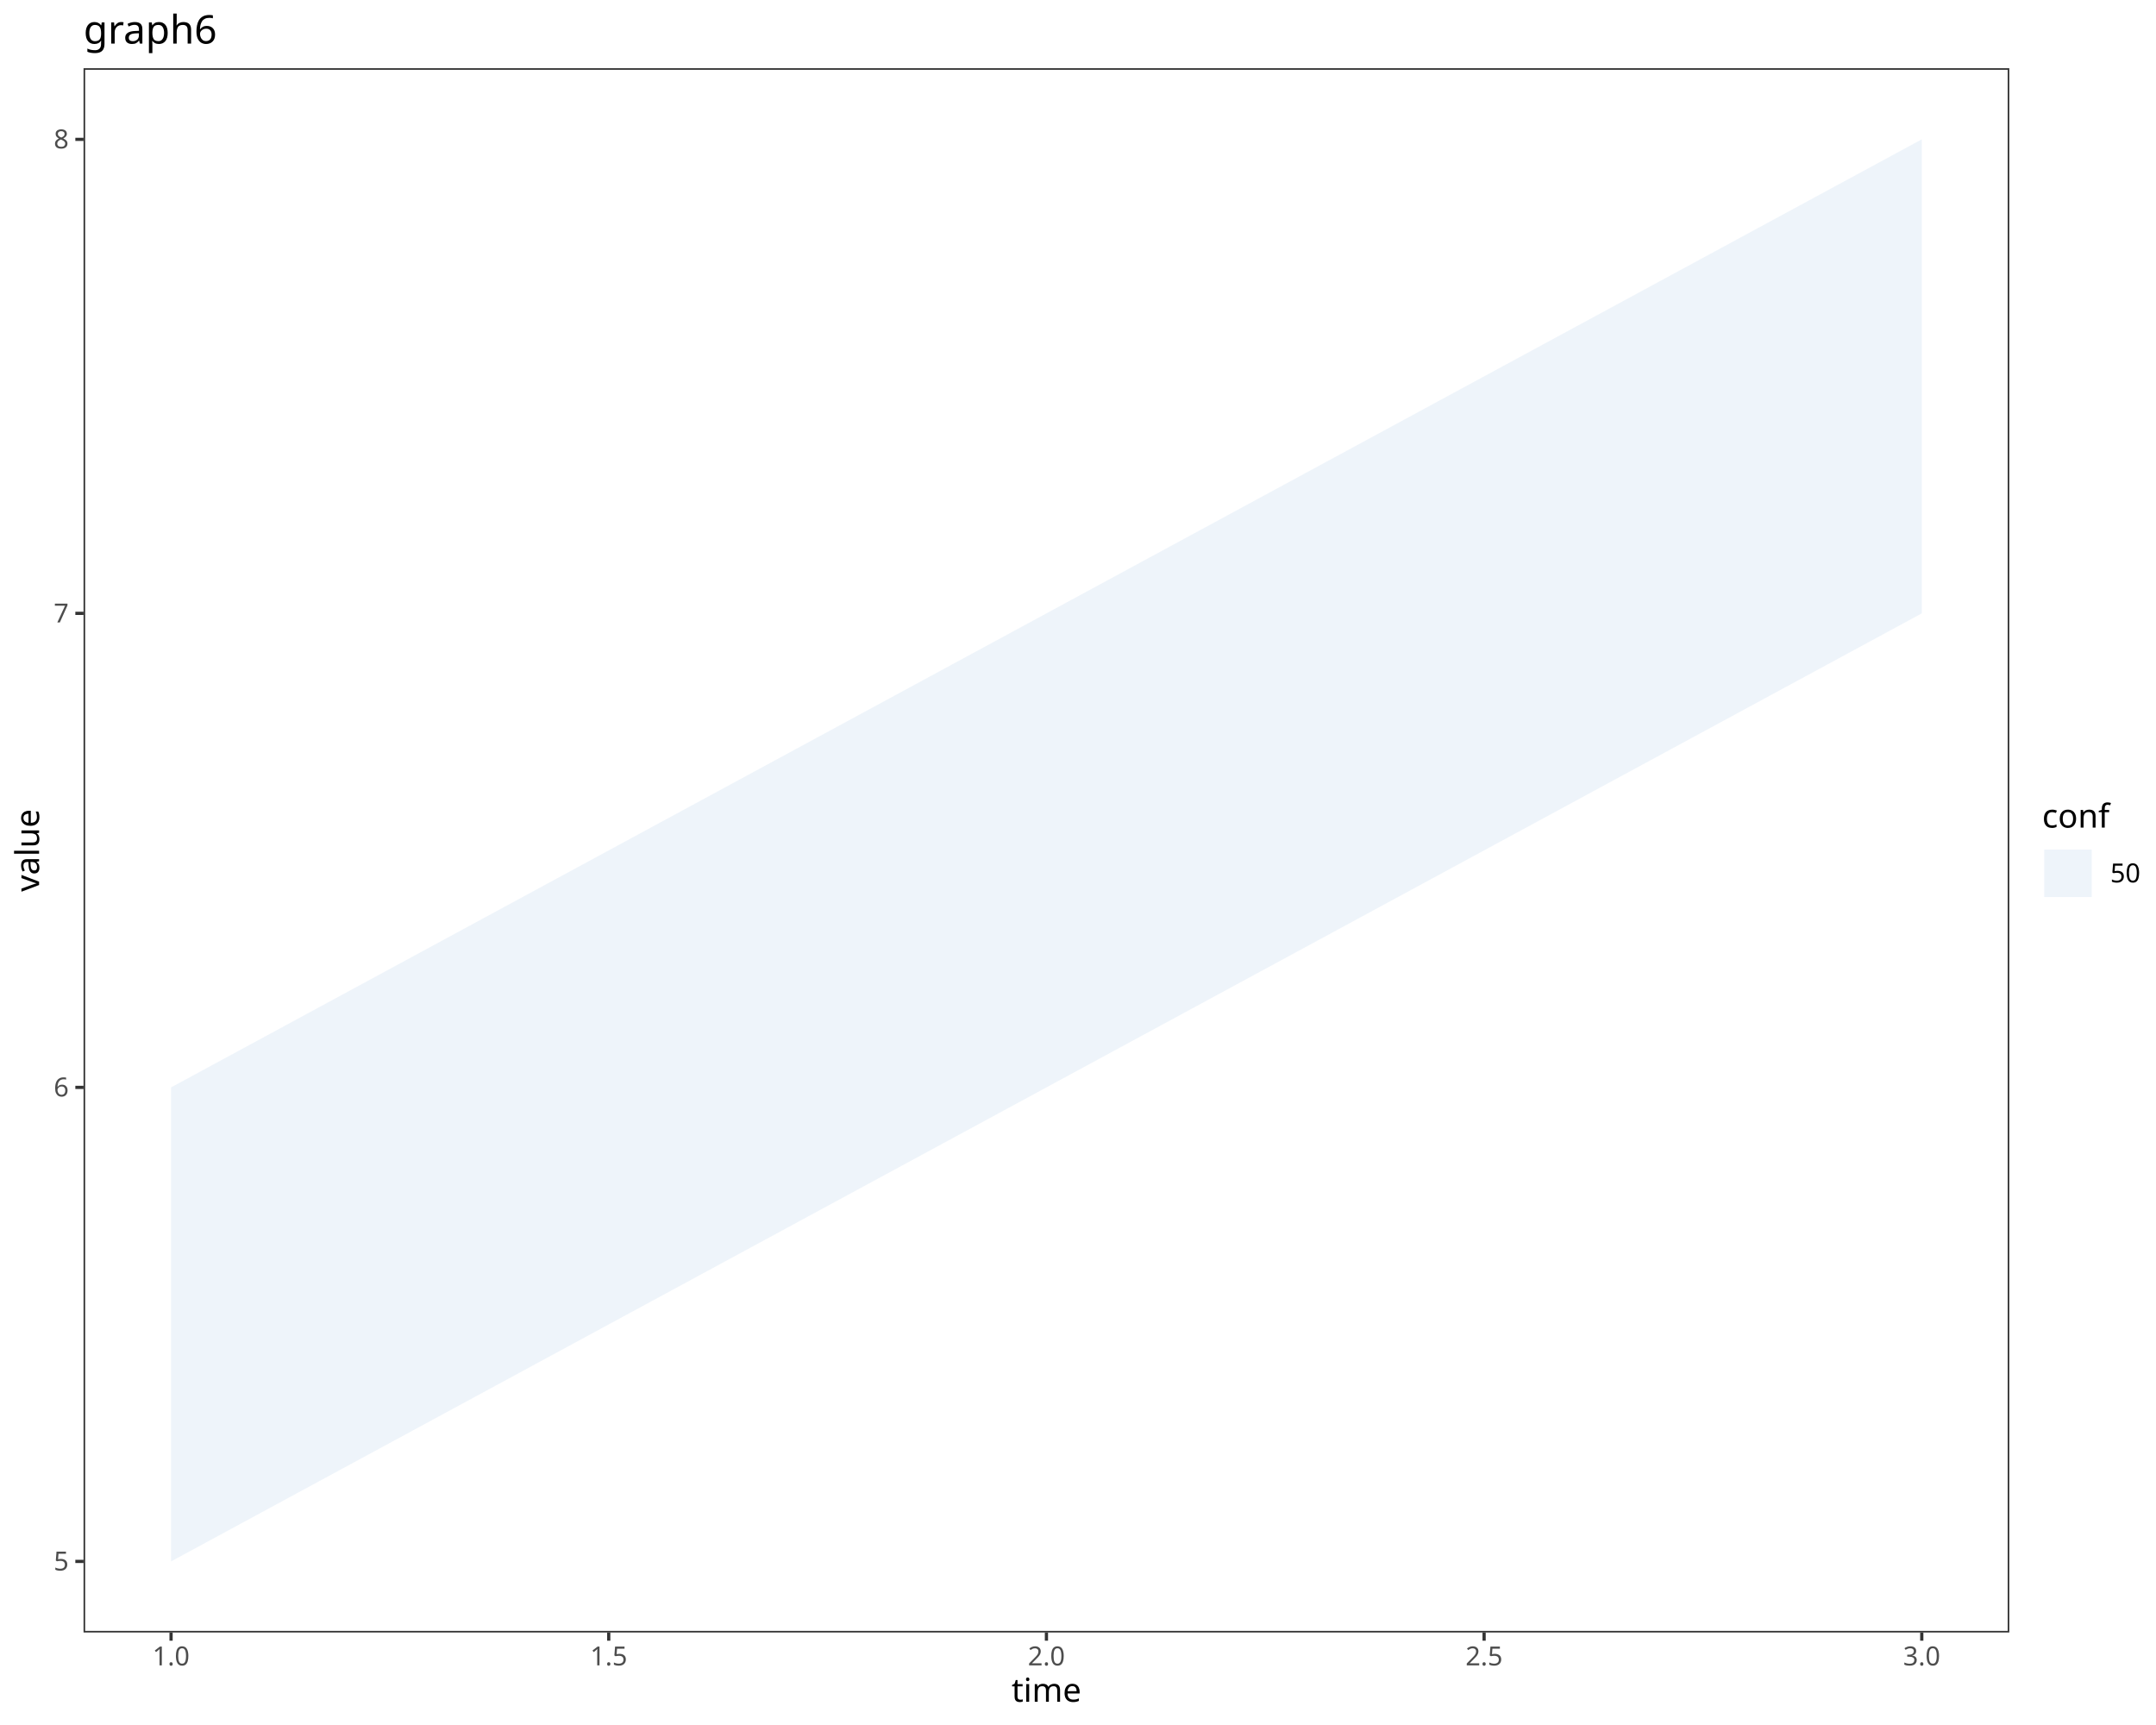
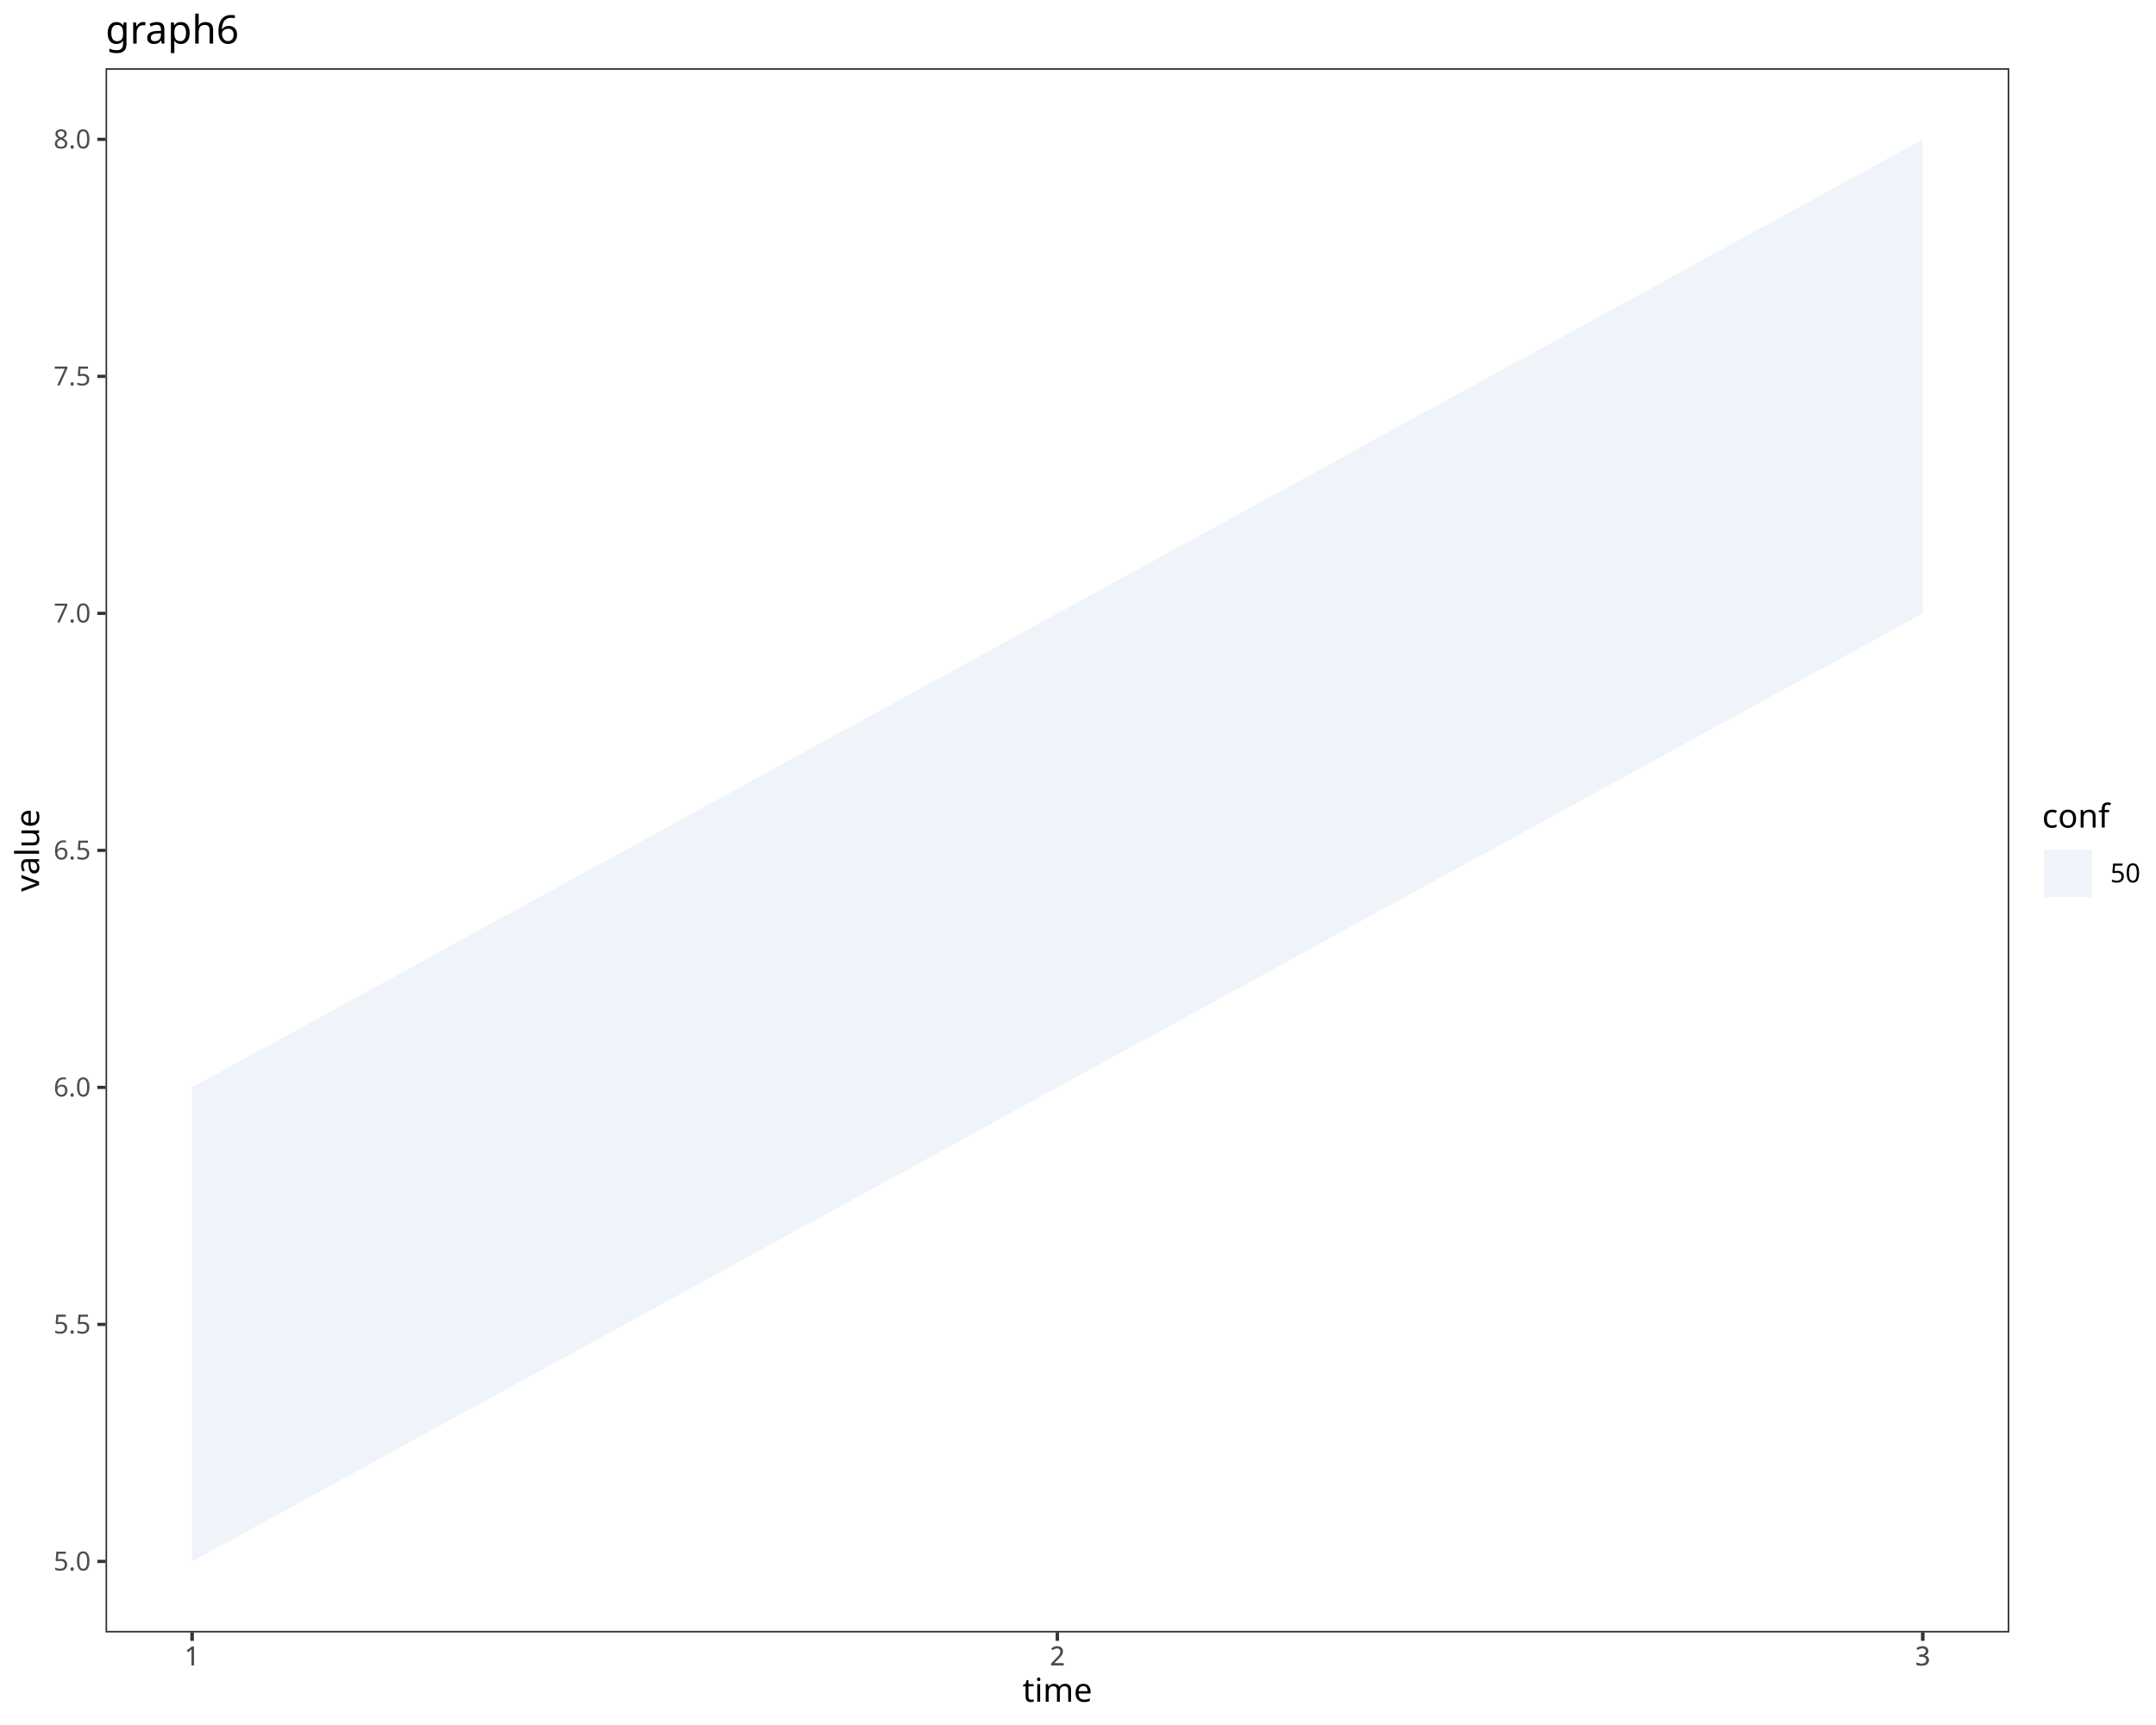
<svg xmlns="http://www.w3.org/2000/svg" class="svglite" data-engine-version="2.0" width="720.00pt" height="576.00pt" viewBox="0 0 720.00 576.00">
  <defs>
    <style type="text/css">
    .svglite line, .svglite polyline, .svglite polygon, .svglite path, .svglite rect, .svglite circle {
      fill: none;
      stroke: #000000;
      stroke-linecap: round;
      stroke-linejoin: round;
      stroke-miterlimit: 10.00;
    }
  </style>
  </defs>
  <rect width="100%" height="100%" style="stroke: none; fill: #FFFFFF;" />
  <defs>
    <clipPath id="cpMC4wMHw3MjAuMDB8MC4wMHw1NzYuMDA=">
      <rect x="0.00" y="0.00" width="720.00" height="576.00" />
    </clipPath>
  </defs>
  <g clip-path="url(#cpMC4wMHw3MjAuMDB8MC4wMHw1NzYuMDA=)">
-     <rect x="-0" y="0.00" width="720.00" height="576.00" style="stroke-width: 1.07; stroke: #FFFFFF; fill: #FFFFFF;" />
+     <rect x="0.00" y="0.00" width="720.00" height="576.00" style="stroke-width: 1.07; stroke: #FFFFFF; fill: #FFFFFF;" />
  </g>
  <defs>
-     <clipPath id="cpMjcuOTB8NjcxLjAxfDIyLjc4fDU0NS4xMQ==">
-       <rect x="27.90" y="22.78" width="643.11" height="522.33" />
+     <clipPath id="cpMzUuMjR8NjcxLjAxfDIyLjc4fDU0NS4xMQ==">
+       <rect x="35.24" y="22.78" width="635.77" height="522.33" />
    </clipPath>
  </defs>
-   <g clip-path="url(#cpMjcuOTB8NjcxLjAxfDIyLjc4fDU0NS4xMQ==)">
-     <rect x="27.90" y="22.78" width="643.11" height="522.33" style="stroke-width: 1.07; stroke: none; fill: #FFFFFF;" />
-     <polygon points="57.13,363.09 349.46,204.81 641.78,46.53 641.78,204.81 349.46,363.09 57.13,521.37 " style="stroke-width: 0.00; stroke: none; stroke-linecap: butt; fill: #DEEBF7; fill-opacity: 0.50;" />
-     <polyline points="57.13,363.09 349.46,204.81 641.78,46.53 " style="stroke-width: 1.07; stroke: none; stroke-linecap: butt;" />
-     <polyline points="641.78,204.81 349.46,363.09 57.13,521.37 " style="stroke-width: 1.07; stroke: none; stroke-linecap: butt;" />
-     <rect x="27.90" y="22.78" width="643.11" height="522.33" style="stroke-width: 1.07; stroke: #333333;" />
+   <g clip-path="url(#cpMzUuMjR8NjcxLjAxfDIyLjc4fDU0NS4xMQ==)">
+     <rect x="35.24" y="22.78" width="635.77" height="522.33" style="stroke-width: 1.07; stroke: none; fill: #FFFFFF;" />
+     <polygon points="64.14,363.09 353.13,204.81 642.11,46.53 642.11,204.81 353.13,363.09 64.14,521.37 " style="stroke-width: 0.00; stroke: none; stroke-linecap: butt; fill: #DEEBF7; fill-opacity: 0.50;" />
+     <polyline points="64.14,363.09 353.13,204.81 642.11,46.53 " style="stroke-width: 1.07; stroke: none; stroke-linecap: butt;" />
+     <polyline points="642.11,204.81 353.13,363.09 64.14,521.37 " style="stroke-width: 1.07; stroke: none; stroke-linecap: butt;" />
+     <rect x="35.24" y="22.78" width="635.77" height="522.33" style="stroke-width: 1.07; stroke: #333333;" />
  </g>
  <g clip-path="url(#cpMC4wMHw3MjAuMDB8MC4wMHw1NzYuMDA=)">
-     <text x="22.97" y="524.40" text-anchor="end" style="font-size: 8.80px; fill: #4D4D4D; font-family: sans;" textLength="4.89px" lengthAdjust="spacingAndGlyphs">5</text>
-     <text x="22.97" y="366.12" text-anchor="end" style="font-size: 8.80px; fill: #4D4D4D; font-family: sans;" textLength="4.89px" lengthAdjust="spacingAndGlyphs">6</text>
-     <text x="22.97" y="207.84" text-anchor="end" style="font-size: 8.80px; fill: #4D4D4D; font-family: sans;" textLength="4.89px" lengthAdjust="spacingAndGlyphs">7</text>
-     <text x="22.97" y="49.55" text-anchor="end" style="font-size: 8.80px; fill: #4D4D4D; font-family: sans;" textLength="4.89px" lengthAdjust="spacingAndGlyphs">8</text>
-     <polyline points="25.16,521.37 27.90,521.37 " style="stroke-width: 1.07; stroke: #333333; stroke-linecap: butt;" />
-     <polyline points="25.16,363.09 27.90,363.09 " style="stroke-width: 1.07; stroke: #333333; stroke-linecap: butt;" />
-     <polyline points="25.16,204.81 27.90,204.81 " style="stroke-width: 1.07; stroke: #333333; stroke-linecap: butt;" />
-     <polyline points="25.16,46.53 27.90,46.53 " style="stroke-width: 1.07; stroke: #333333; stroke-linecap: butt;" />
-     <polyline points="57.13,547.85 57.13,545.11 " style="stroke-width: 1.07; stroke: #333333; stroke-linecap: butt;" />
-     <polyline points="203.29,547.85 203.29,545.11 " style="stroke-width: 1.07; stroke: #333333; stroke-linecap: butt;" />
-     <polyline points="349.46,547.85 349.46,545.11 " style="stroke-width: 1.07; stroke: #333333; stroke-linecap: butt;" />
-     <polyline points="495.62,547.85 495.62,545.11 " style="stroke-width: 1.07; stroke: #333333; stroke-linecap: butt;" />
-     <polyline points="641.78,547.85 641.78,545.11 " style="stroke-width: 1.07; stroke: #333333; stroke-linecap: butt;" />
-     <text x="57.13" y="556.10" text-anchor="middle" style="font-size: 8.80px; fill: #4D4D4D; font-family: sans;" textLength="12.23px" lengthAdjust="spacingAndGlyphs">1.0</text>
-     <text x="203.29" y="556.10" text-anchor="middle" style="font-size: 8.80px; fill: #4D4D4D; font-family: sans;" textLength="12.23px" lengthAdjust="spacingAndGlyphs">1.5</text>
-     <text x="349.46" y="556.10" text-anchor="middle" style="font-size: 8.80px; fill: #4D4D4D; font-family: sans;" textLength="12.23px" lengthAdjust="spacingAndGlyphs">2.0</text>
-     <text x="495.62" y="556.10" text-anchor="middle" style="font-size: 8.80px; fill: #4D4D4D; font-family: sans;" textLength="12.23px" lengthAdjust="spacingAndGlyphs">2.5</text>
-     <text x="641.78" y="556.10" text-anchor="middle" style="font-size: 8.80px; fill: #4D4D4D; font-family: sans;" textLength="12.23px" lengthAdjust="spacingAndGlyphs">3.0</text>
-     <text x="349.46" y="568.24" text-anchor="middle" style="font-size: 11.00px; font-family: sans;" textLength="20.78px" lengthAdjust="spacingAndGlyphs">time</text>
+     <text x="30.31" y="524.40" text-anchor="end" style="font-size: 8.80px; fill: #4D4D4D; font-family: sans;" textLength="12.23px" lengthAdjust="spacingAndGlyphs">5.0</text>
+     <text x="30.31" y="445.26" text-anchor="end" style="font-size: 8.80px; fill: #4D4D4D; font-family: sans;" textLength="12.23px" lengthAdjust="spacingAndGlyphs">5.5</text>
+     <text x="30.31" y="366.12" text-anchor="end" style="font-size: 8.80px; fill: #4D4D4D; font-family: sans;" textLength="12.23px" lengthAdjust="spacingAndGlyphs">6.0</text>
+     <text x="30.31" y="286.98" text-anchor="end" style="font-size: 8.80px; fill: #4D4D4D; font-family: sans;" textLength="12.23px" lengthAdjust="spacingAndGlyphs">6.5</text>
+     <text x="30.31" y="207.84" text-anchor="end" style="font-size: 8.80px; fill: #4D4D4D; font-family: sans;" textLength="12.23px" lengthAdjust="spacingAndGlyphs">7.0</text>
+     <text x="30.31" y="128.69" text-anchor="end" style="font-size: 8.80px; fill: #4D4D4D; font-family: sans;" textLength="12.23px" lengthAdjust="spacingAndGlyphs">7.5</text>
+     <text x="30.31" y="49.55" text-anchor="end" style="font-size: 8.80px; fill: #4D4D4D; font-family: sans;" textLength="12.23px" lengthAdjust="spacingAndGlyphs">8.0</text>
+     <polyline points="32.50,521.37 35.24,521.37 " style="stroke-width: 1.07; stroke: #333333; stroke-linecap: butt;" />
+     <polyline points="32.50,442.23 35.24,442.23 " style="stroke-width: 1.07; stroke: #333333; stroke-linecap: butt;" />
+     <polyline points="32.50,363.09 35.24,363.09 " style="stroke-width: 1.07; stroke: #333333; stroke-linecap: butt;" />
+     <polyline points="32.50,283.95 35.24,283.95 " style="stroke-width: 1.07; stroke: #333333; stroke-linecap: butt;" />
+     <polyline points="32.50,204.81 35.24,204.81 " style="stroke-width: 1.07; stroke: #333333; stroke-linecap: butt;" />
+     <polyline points="32.50,125.67 35.24,125.67 " style="stroke-width: 1.07; stroke: #333333; stroke-linecap: butt;" />
+     <polyline points="32.50,46.53 35.24,46.53 " style="stroke-width: 1.07; stroke: #333333; stroke-linecap: butt;" />
+     <polyline points="64.14,547.85 64.14,545.11 " style="stroke-width: 1.07; stroke: #333333; stroke-linecap: butt;" />
+     <polyline points="64.14,547.85 64.14,545.11 " style="stroke-width: 1.07; stroke: #333333; stroke-linecap: butt;" />
+     <polyline points="353.13,547.85 353.13,545.11 " style="stroke-width: 1.07; stroke: #333333; stroke-linecap: butt;" />
+     <polyline points="353.13,547.85 353.13,545.11 " style="stroke-width: 1.07; stroke: #333333; stroke-linecap: butt;" />
+     <polyline points="642.11,547.85 642.11,545.11 " style="stroke-width: 1.07; stroke: #333333; stroke-linecap: butt;" />
+     <polyline points="642.11,547.85 642.11,545.11 " style="stroke-width: 1.07; stroke: #333333; stroke-linecap: butt;" />
+     <text x="64.14" y="556.10" text-anchor="middle" style="font-size: 8.80px; fill: #4D4D4D; font-family: sans;" textLength="4.89px" lengthAdjust="spacingAndGlyphs">1</text>
+     <text x="64.14" y="556.10" text-anchor="middle" style="font-size: 8.80px; fill: #4D4D4D; font-family: sans;" textLength="4.89px" lengthAdjust="spacingAndGlyphs">1</text>
+     <text x="353.13" y="556.10" text-anchor="middle" style="font-size: 8.80px; fill: #4D4D4D; font-family: sans;" textLength="4.89px" lengthAdjust="spacingAndGlyphs">2</text>
+     <text x="353.13" y="556.10" text-anchor="middle" style="font-size: 8.80px; fill: #4D4D4D; font-family: sans;" textLength="4.89px" lengthAdjust="spacingAndGlyphs">2</text>
+     <text x="642.11" y="556.10" text-anchor="middle" style="font-size: 8.80px; fill: #4D4D4D; font-family: sans;" textLength="4.89px" lengthAdjust="spacingAndGlyphs">3</text>
+     <text x="642.11" y="556.10" text-anchor="middle" style="font-size: 8.80px; fill: #4D4D4D; font-family: sans;" textLength="4.89px" lengthAdjust="spacingAndGlyphs">3</text>
+     <text x="353.13" y="568.24" text-anchor="middle" style="font-size: 11.00px; font-family: sans;" textLength="20.78px" lengthAdjust="spacingAndGlyphs">time</text>
    <text transform="translate(13.05,283.95) rotate(-90)" text-anchor="middle" style="font-size: 11.00px; font-family: sans;" textLength="26.30px" lengthAdjust="spacingAndGlyphs">value</text>
    <rect x="681.97" y="267.64" width="32.55" height="32.61" style="stroke-width: 1.07; stroke: none; fill: #FFFFFF;" />
    <text x="681.97" y="276.35" style="font-size: 11.00px; font-family: sans;" textLength="20.80px" lengthAdjust="spacingAndGlyphs">conf</text>
    <rect x="681.97" y="282.97" width="17.28" height="17.28" style="stroke-width: 1.07; stroke: none; fill: #FFFFFF;" />
    <rect x="682.68" y="283.68" width="15.86" height="15.86" style="stroke-width: 1.07; stroke: none; stroke-linecap: butt; stroke-linejoin: miter; fill: #DEEBF7; fill-opacity: 0.50;" />
    <text x="704.73" y="294.64" style="font-size: 8.80px; font-family: sans;" textLength="9.79px" lengthAdjust="spacingAndGlyphs">50</text>
-     <text x="27.90" y="14.56" style="font-size: 13.20px; font-family: sans;" textLength="41.10px" lengthAdjust="spacingAndGlyphs">graph6</text>
+     <text x="35.24" y="14.56" style="font-size: 13.20px; font-family: sans;" textLength="41.10px" lengthAdjust="spacingAndGlyphs">graph6</text>
  </g>
</svg>
